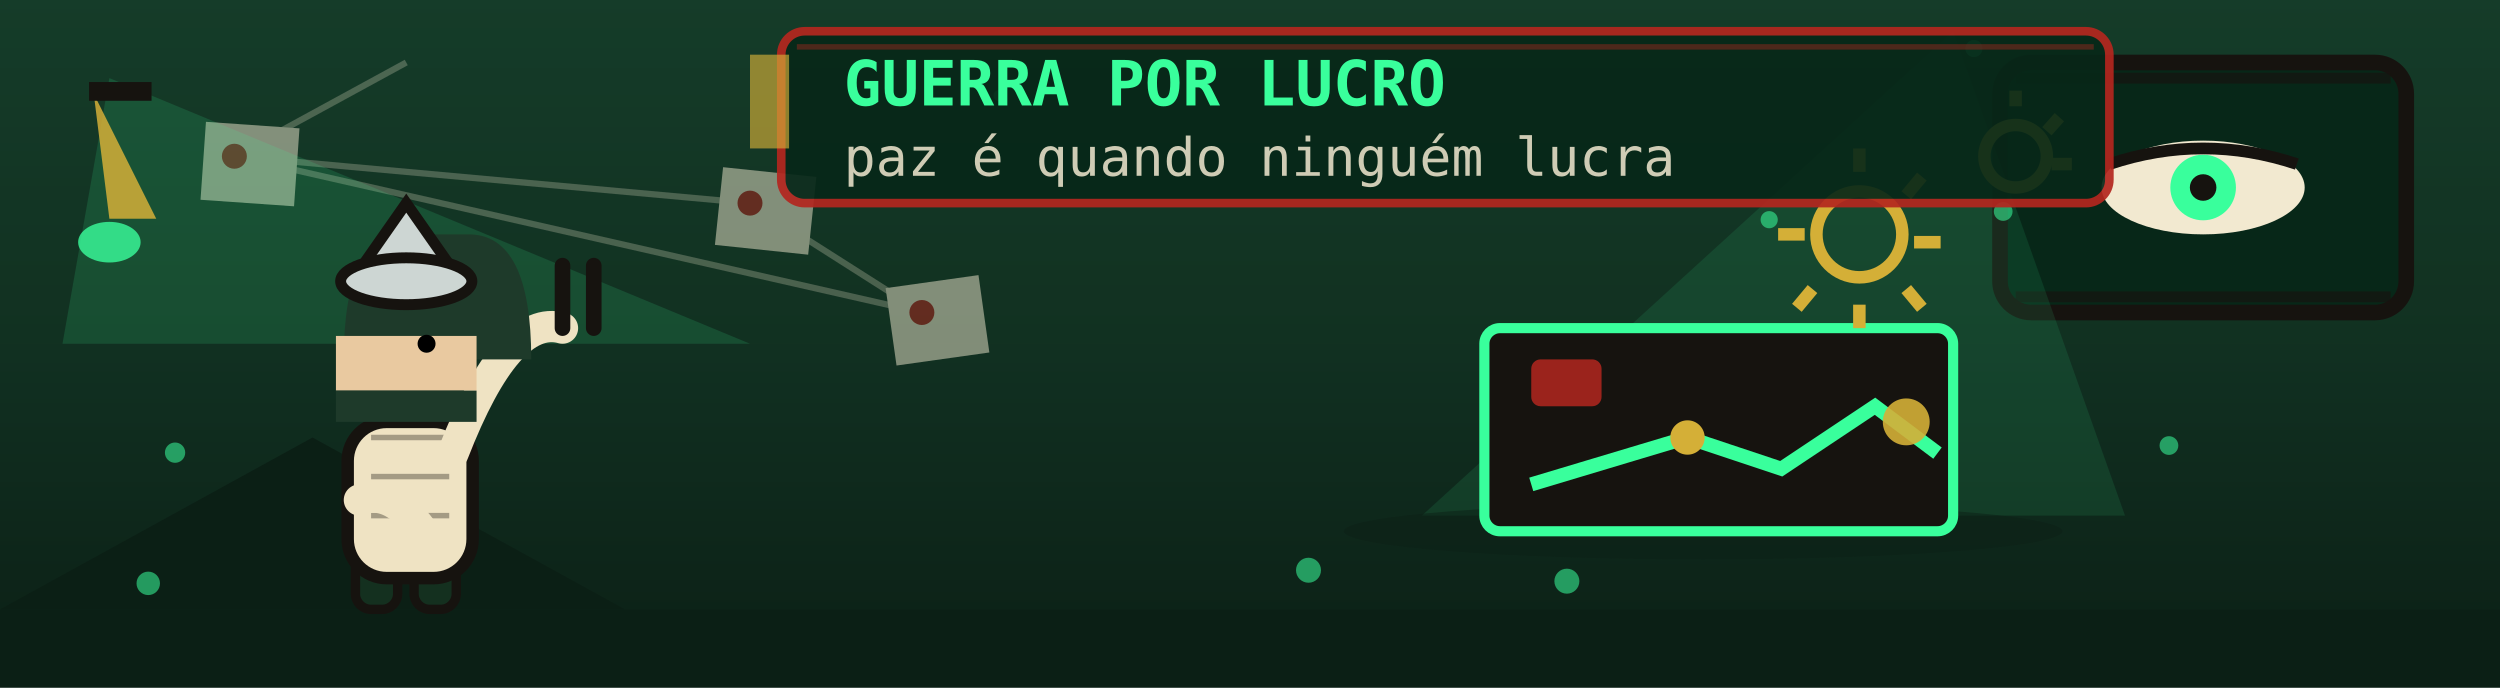
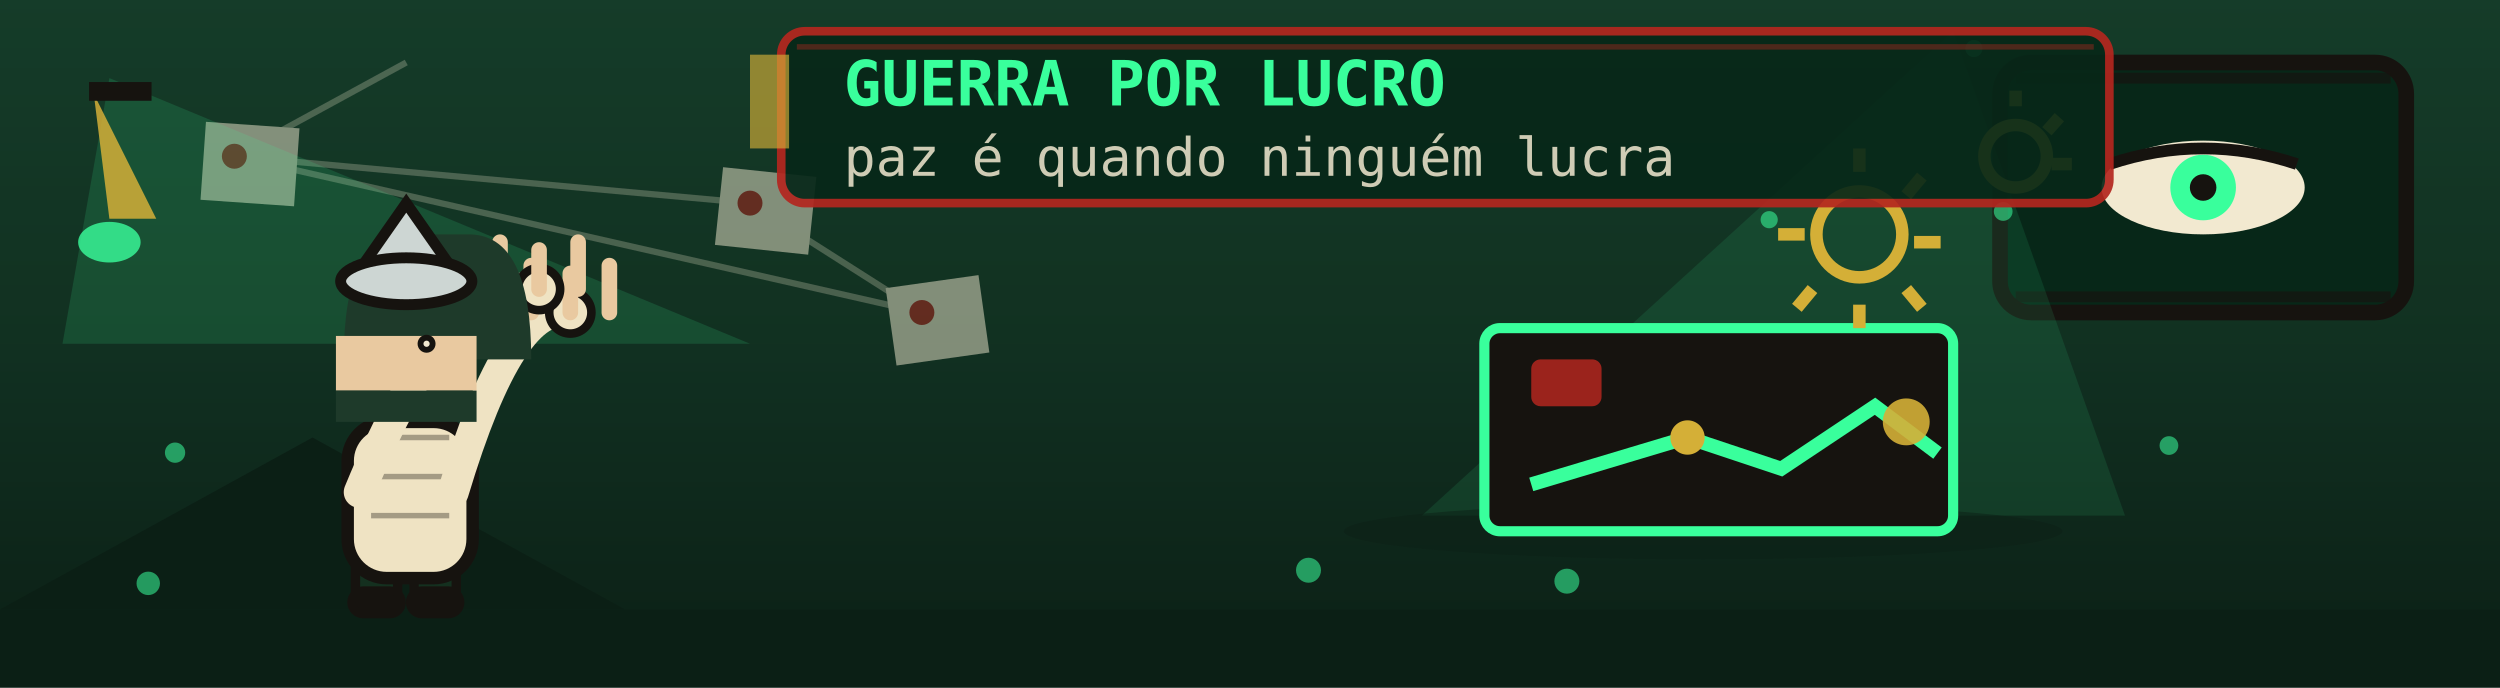
<svg xmlns="http://www.w3.org/2000/svg" viewBox="0 0 320 88" preserveAspectRatio="xMidYMid slice" role="img" aria-label="GUERRA POR LUCRO">
  <defs>
    <linearGradient id="wall" x1="0" y1="0" x2="0" y2="1">
      <stop offset="0" stop-color="#17422E" />
      <stop offset="1" stop-color="#0B1F15" />
    </linearGradient>
  </defs>
  <rect width="320" height="88" fill="url(#wall)" />
  <rect y="0" width="320" height="44" fill="#12301F" opacity=".35" />
  <path d="M0 78 L40 56 L80 78 Z" fill="#0B1F15" />
  <rect y="78" width="320" height="10" fill="#0B1F15" />
  <g class="board" opacity=".5">
    <path d="M30 20 L96 26 M30 20 L118 40 M96 26 L118 40 M52 8 L30 20" stroke="#F2E9D0" stroke-width=".8" opacity=".5" />
    <rect x="92" y="22" width="12" height="10" fill="#F2E9D0" transform="rotate(6 98 27)" />
    <rect x="114" y="36" width="12" height="10" fill="#F2E9D0" transform="rotate(-8 120 41)" />
    <rect x="26" y="16" width="12" height="10" fill="#F2E9D0" transform="rotate(4 32 21)" />
    <circle cx="30" cy="20" r="1.6" fill="#B3261E" />
    <circle cx="96" cy="26" r="1.6" fill="#B3261E" />
    <circle cx="118" cy="40" r="1.6" fill="#B3261E" />
  </g>
  <g class="eye">
    <rect x="256" y="8" width="52" height="32" rx="4" fill="#072718" stroke="#16130F" stroke-width="2" />
    <path d="M258 10 h48 M258 38 h48" stroke="#16130F" stroke-width="1.4" opacity=".7" />
    <ellipse cx="282" cy="24" rx="13" ry="6" fill="#F2E9D0" />
    <circle cx="282" cy="24" r="4.2" fill="#39FF9C" />
    <circle cx="282" cy="24" r="1.7" fill="#16130F" />
    <path d="M270 21 q12 -4 24 0" fill="none" stroke="#16130F" stroke-width="1.5" />
  </g>
  <g class="beam" opacity=".14">
    <polygon points="14,10 8,44 96,44" fill="#39FF9C" />
  </g>
  <g class="spotlight" opacity=".10">
    <polygon points="250,4 182,66 272,66" fill="#39FF9C" />
  </g>
  <g class="lamp">
    <path d="M12 12 l8 16 h-6 z" fill="#D4AF37" opacity=".85" />
    <rect x="11.4" y="10.5" width="8" height="2.4" fill="#16130F" />
    <ellipse cx="14" cy="31" rx="4" ry="2.6" fill="#39FF9C" opacity=".8" />
  </g>
  <g class="dust" fill="#39FF9C">
    <circle cx="22.408" cy="57.94" r="1.3" opacity=".55" />
    <circle cx="226.456" cy="28.12" r="1.1" opacity=".55" />
    <circle cx="256.408" cy="27.07" r="1.2" opacity=".55" />
    <circle cx="200.56" cy="74.39" r="1.6" opacity=".55" />
    <circle cx="18.976" cy="74.67" r="1.5" opacity=".55" />
    <circle cx="167.488" cy="72.99" r="1.6" opacity=".55" />
    <circle cx="252.664" cy="6.21" r="1.1" opacity=".55" />
    <circle cx="277.624" cy="57.03" r="1.2" opacity=".55" />
    <circle cx="45.184" cy="67.6" r="0.7" opacity=".55" />
    <circle cx="127.864" cy="12.23" r="0.7" opacity=".55" />
  </g>
  <g class="char">
-     <rect x="45.5" y="65" width="5.4" height="13" rx="2" fill="#14301F" stroke="#16130F" stroke-width="1.2" />
-     <rect x="53" y="65" width="5.4" height="13" rx="2" fill="#14301F" stroke="#16130F" stroke-width="1.2" />
-     <rect x="44.5" y="54" width="16" height="20" rx="5" fill="#EFE3C3" stroke="#16130F" stroke-width="1.6" />
-     <path d="M47.5 56 l10 0 M47.5 61 l10 0 M47.5 66 l10 0" stroke="#16130F" stroke-width=".7" opacity=".35" />
-     <path d="M46 64 Q51 62 56 71" fill="none" stroke="#EFE3C3" stroke-width="4" stroke-linecap="round" />
-     <path d="M58 58 Q65 40 72 42" fill="none" stroke="#EFE3C3" stroke-width="4" stroke-linecap="round" />
-     <path d="M72 42 V34 M76 42 V34" stroke="#16130F" stroke-width="2" stroke-linecap="round" />
-     <path d="M44 46 q0 -16 8 -16 l8 0 q8 0 8 16 z" fill="#1E3A2A" />
-     <rect x="43" y="43" width="18" height="7" fill="#E9C9A0" />
-     <circle cx="54.6" cy="44" r="1.15" fill="{ink}" />
-     <circle cx="54.6" cy="44" r=".4" fill="{paper}" />
-     <rect x="43" y="50" width="18" height="4" fill="#1E3A2A" />
-     <polygon points="45,36 52,26 59,36" fill="#CDD6D3" stroke="#16130F" stroke-width="1.4" />
-     <ellipse cx="52" cy="36" rx="8.4" ry="3" fill="#CDD6D3" stroke="#16130F" stroke-width="1.4" />
+     <g class="leg leg-l" style="transform-origin:48.2px 65px">
+       <rect x="45.5" y="65" width="5.4" height="13" rx="2" fill="#14301F" stroke="#16130F" stroke-width="1.2" />
+       <rect class="foot" x="45" y="75.6" width="6.4" height="3" rx="1.5" fill="#16130F" stroke="#16130F" stroke-width="1.1" />
+     </g>
+     <g class="leg leg-r" style="transform-origin:55.7px 65px">
+       <rect x="53" y="65" width="5.4" height="13" rx="2" fill="#14301F" stroke="#16130F" stroke-width="1.2" />
+       <rect class="foot" x="52.5" y="75.6" width="6.4" height="3" rx="1.5" fill="#16130F" stroke="#16130F" stroke-width="1.1" />
+     </g>
+     <g class="root" style="transform-origin:52px 74px">
+       <rect x="44.5" y="54" width="16" height="20" rx="5" fill="#EFE3C3" stroke="#16130F" stroke-width="1.6" />
+       <path d="M47.5 56 l10 0 M47.5 61 l10 0 M47.5 66 l10 0" stroke="#16130F" stroke-width=".7" opacity=".35" />
+     </g>
+     <g class="arm arm-r" style="transform-origin:58px 63px">
+       <path d="M58 63 Q65.5 38 73 40" fill="none" stroke="#EFE3C3" stroke-width="4" stroke-linecap="round" />
+       <circle cx="73" cy="40" r="2.7" fill="#EFE3C3" stroke="#16130F" stroke-width="1.1" />
+       <g class="fingers" style="transform-origin:73px 40px">
+         <path d="M68 40 v-6 M73 40 v-5 M78 40 v-6" stroke="#E9C9A0" stroke-width="2" stroke-linecap="round" />
+       </g>
+     </g>
+     <g class="arm arm-l" style="transform-origin:46px 63px">
+       <path d="M46 63 Q57.5 35 69 37" fill="none" stroke="#EFE3C3" stroke-width="4" stroke-linecap="round" />
+       <circle cx="69" cy="37" r="2.7" fill="#EFE3C3" stroke="#16130F" stroke-width="1.1" />
+       <g class="fingers" style="transform-origin:69px 37px">
+         <path d="M64 37 v-6 M69 37 v-5 M74 37 v-6" stroke="#E9C9A0" stroke-width="2" stroke-linecap="round" />
+       </g>
+     </g>
+     <g class="head" style="transform-origin:52px 46px">
+       <path d="M44 46 q0 -16 8 -16 l8 0 q8 0 8 16 z" fill="#1E3A2A" />
+       <rect x="43" y="43" width="18" height="7" fill="#E9C9A0" />
+       <circle cx="54.6" cy="44" r="1.15" fill="#16130F" />
+       <circle cx="54.6" cy="44" r=".4" fill="#F2E9D0" />
+       <rect x="43" y="50" width="18" height="4" fill="#1E3A2A" />
+       <polygon points="45,36 52,26 59,36" fill="#CDD6D3" stroke="#16130F" stroke-width="1.4" />
+       <ellipse cx="52" cy="36" rx="8.4" ry="3" fill="#CDD6D3" stroke="#16130F" stroke-width="1.4" />
+     </g>
  </g>
-   <g class="spot spot-throb" transform="translate(20 16)">
+   <g transform="translate(20 16)">
    <ellipse cx="198" cy="52" rx="46" ry="3.6" fill="#0B1F15" opacity=".5" />
-     <rect x="170" y="26" width="60" height="26" rx="2" fill="#16130F" stroke="#39FF9C" stroke-width="1.3" />
-     <path d="M176 46 L196 40 l12 4 l12 -8 l8 6" fill="none" stroke="#39FF9C" stroke-width="1.8" />
-     <circle cx="196" cy="40" r="2.2" fill="#D4AF37" />
-     <rect x="176" y="30" width="9" height="6" rx="1.2" fill="#B3261E" opacity=".85" />
-     <circle cx="224" cy="38" r="3" fill="#D4AF37" opacity=".9" />
+     <g class="spot spot-throb">
+       <rect x="170" y="26" width="60" height="26" rx="2" fill="#16130F" stroke="#39FF9C" stroke-width="1.3" />
+       <path d="M176 46 L196 40 l12 4 l12 -8 l8 6" fill="none" stroke="#39FF9C" stroke-width="1.8" />
+       <circle cx="196" cy="40" r="2.2" fill="#D4AF37" />
+       <rect x="176" y="30" width="9" height="6" rx="1.2" fill="#B3261E" opacity=".85" />
+       <circle cx="224" cy="38" r="3" fill="#D4AF37" opacity=".9" />
+     </g>
  </g>
  <g class="prop prop-rise">
    <g stroke="#D4AF37" stroke-width="1.6" fill="none">
      <circle cx="238" cy="30" r="5.5" />
      <path d="M238 22 v-3 M244 25 l2 -2.4 M245 31 l3.4 0 M244 37 l2 2.4 M238 39 v3 M232 37 l-2 2.4 M231 30 l-3.4 0" />
      <circle cx="258" cy="20" r="4" />
      <path d="M258 13.6 v-2 M262 16.8 l1.6 -1.8 M262.6 21 l2.6 0" />
    </g>
  </g>
  <g class="tag">
    <rect x="100" y="4" width="170" height="22" rx="3" fill="#072718" stroke="#B3261E" stroke-width="1.1" opacity=".92" />
    <path d="M102 6 h166" stroke="#B3261E" stroke-width=".7" opacity=".4" />
    <rect x="96" y="7" width="5" height="12" fill="#D4AF37" opacity=".65" />
    <text x="108" y="13.5" font-family="monospace" font-size="8" font-weight="700" fill="#39FF9C">GUERRA POR LUCRO</text>
    <text x="108" y="22.5" font-family="monospace" font-size="6.8" fill="#F2E9D0" opacity=".85">paz é quando ninguém lucra</text>
  </g>
</svg>
